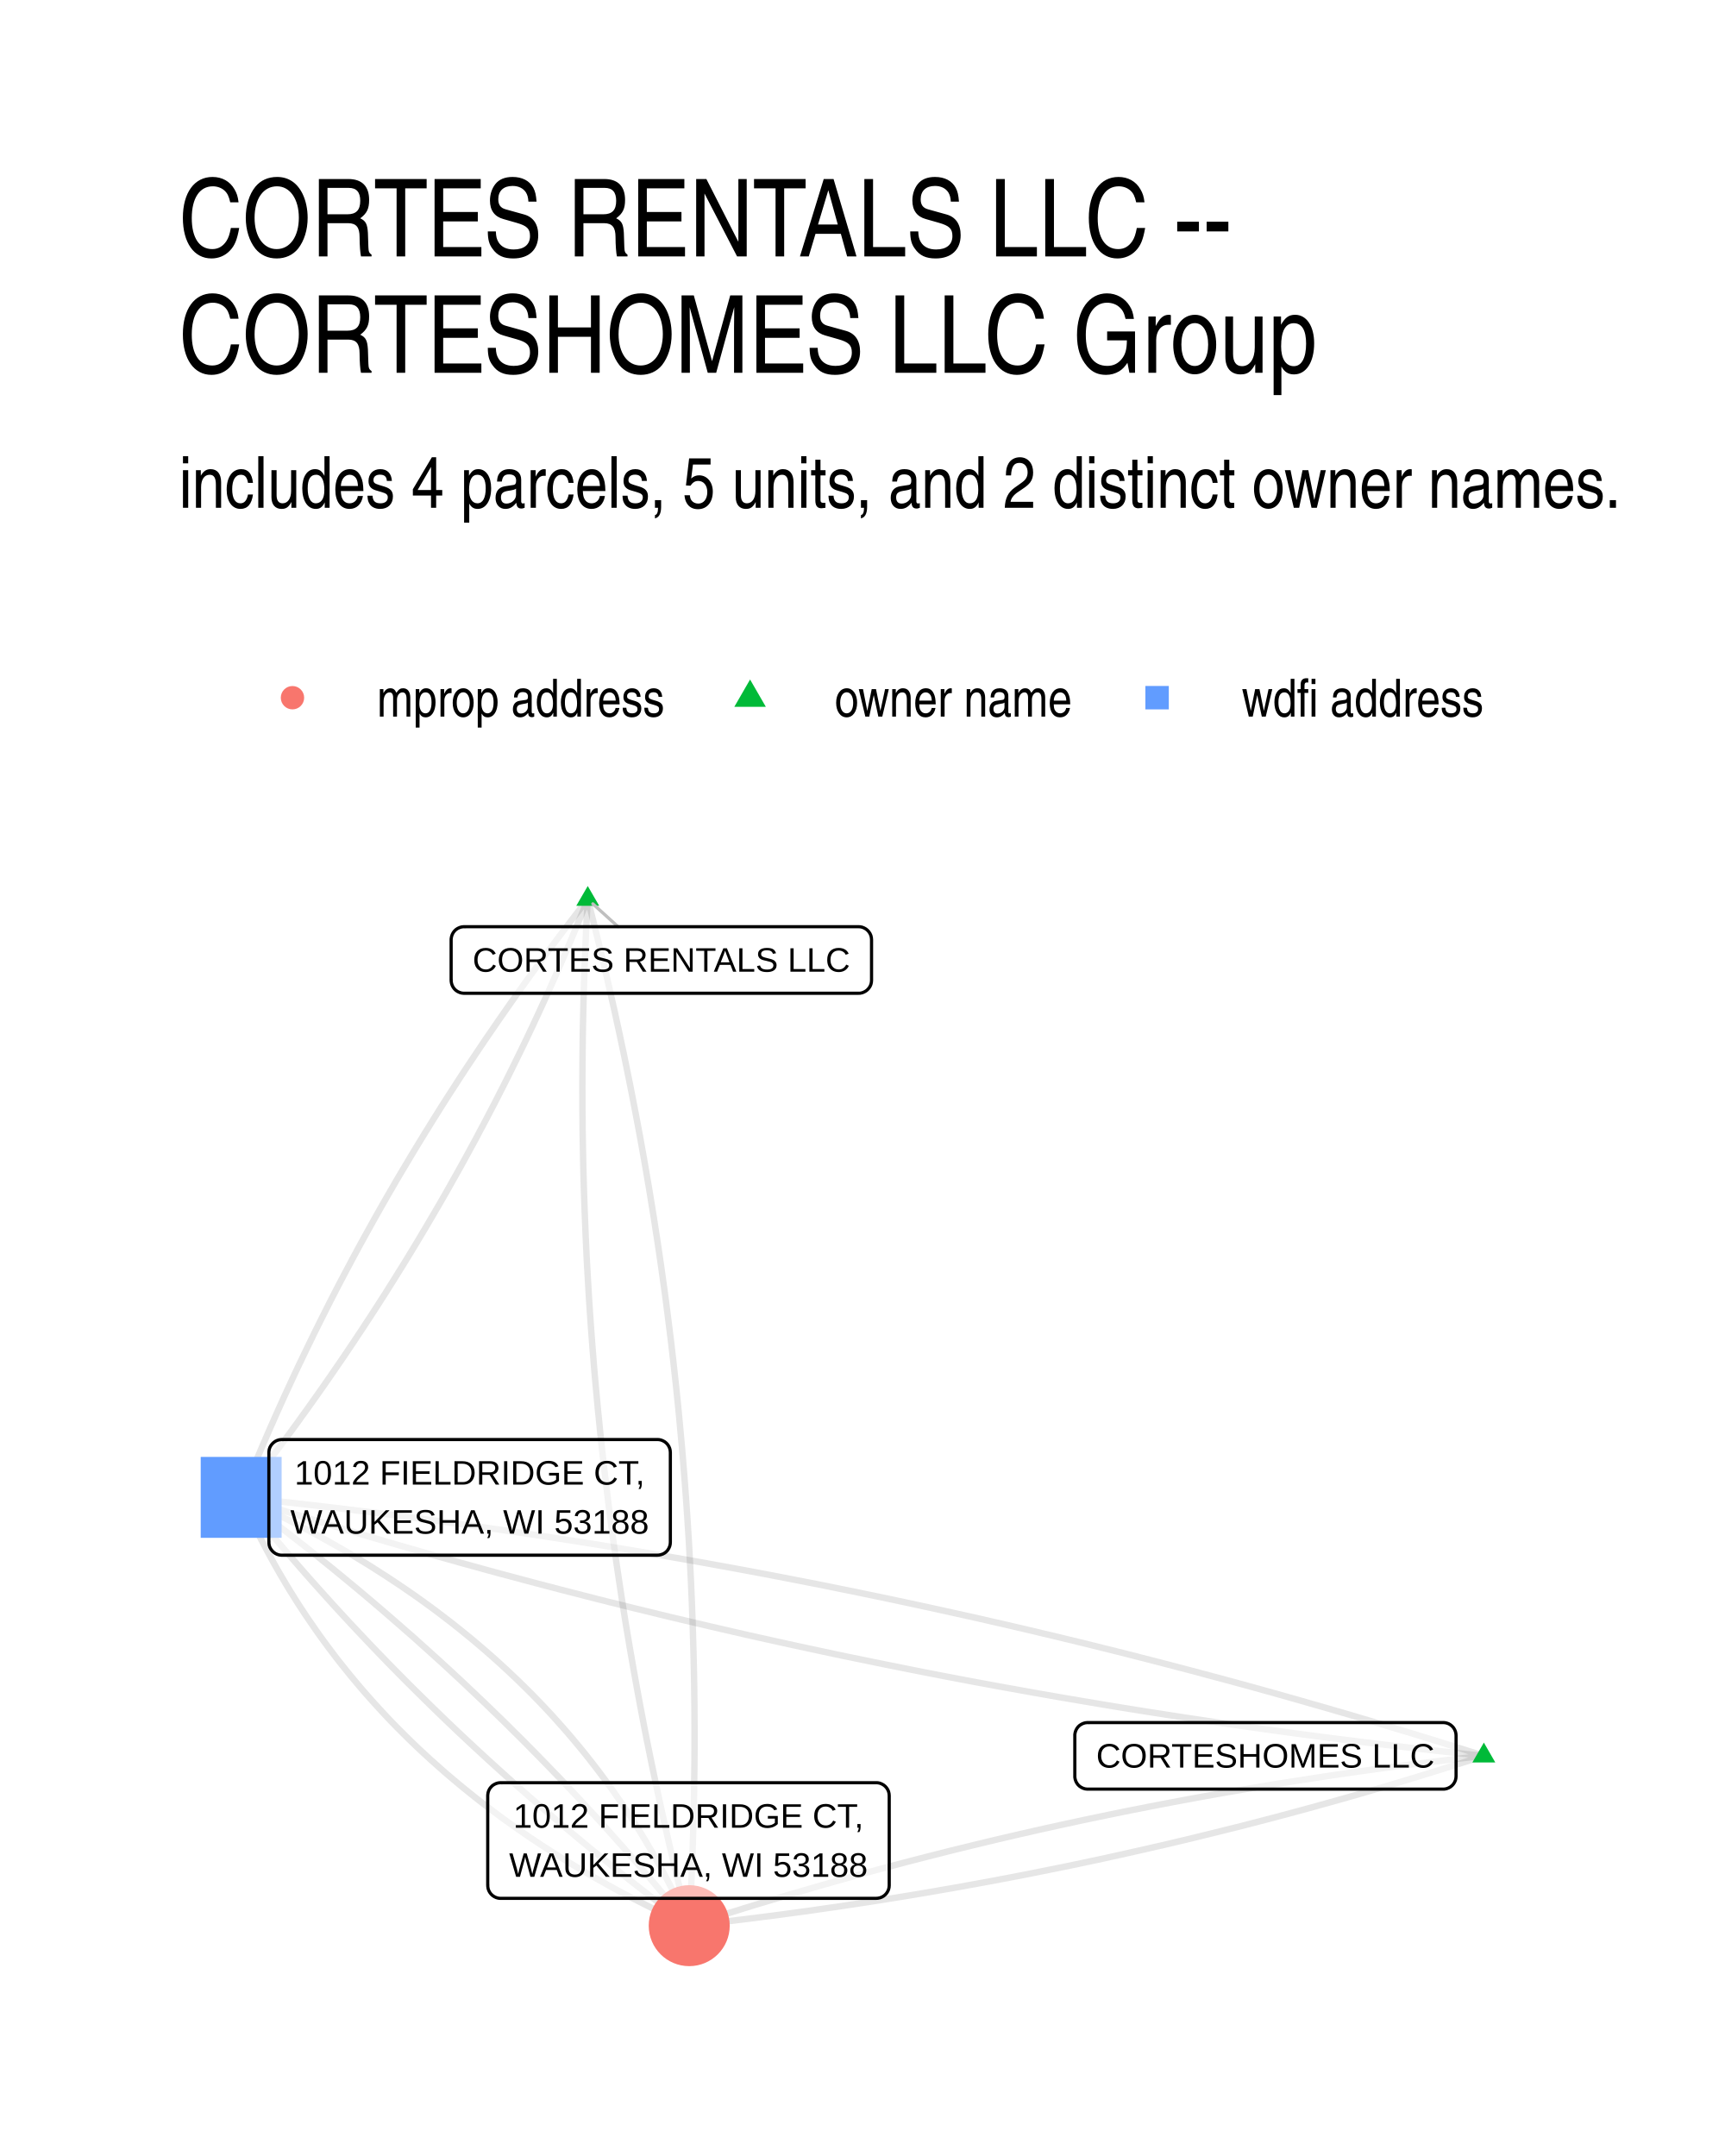
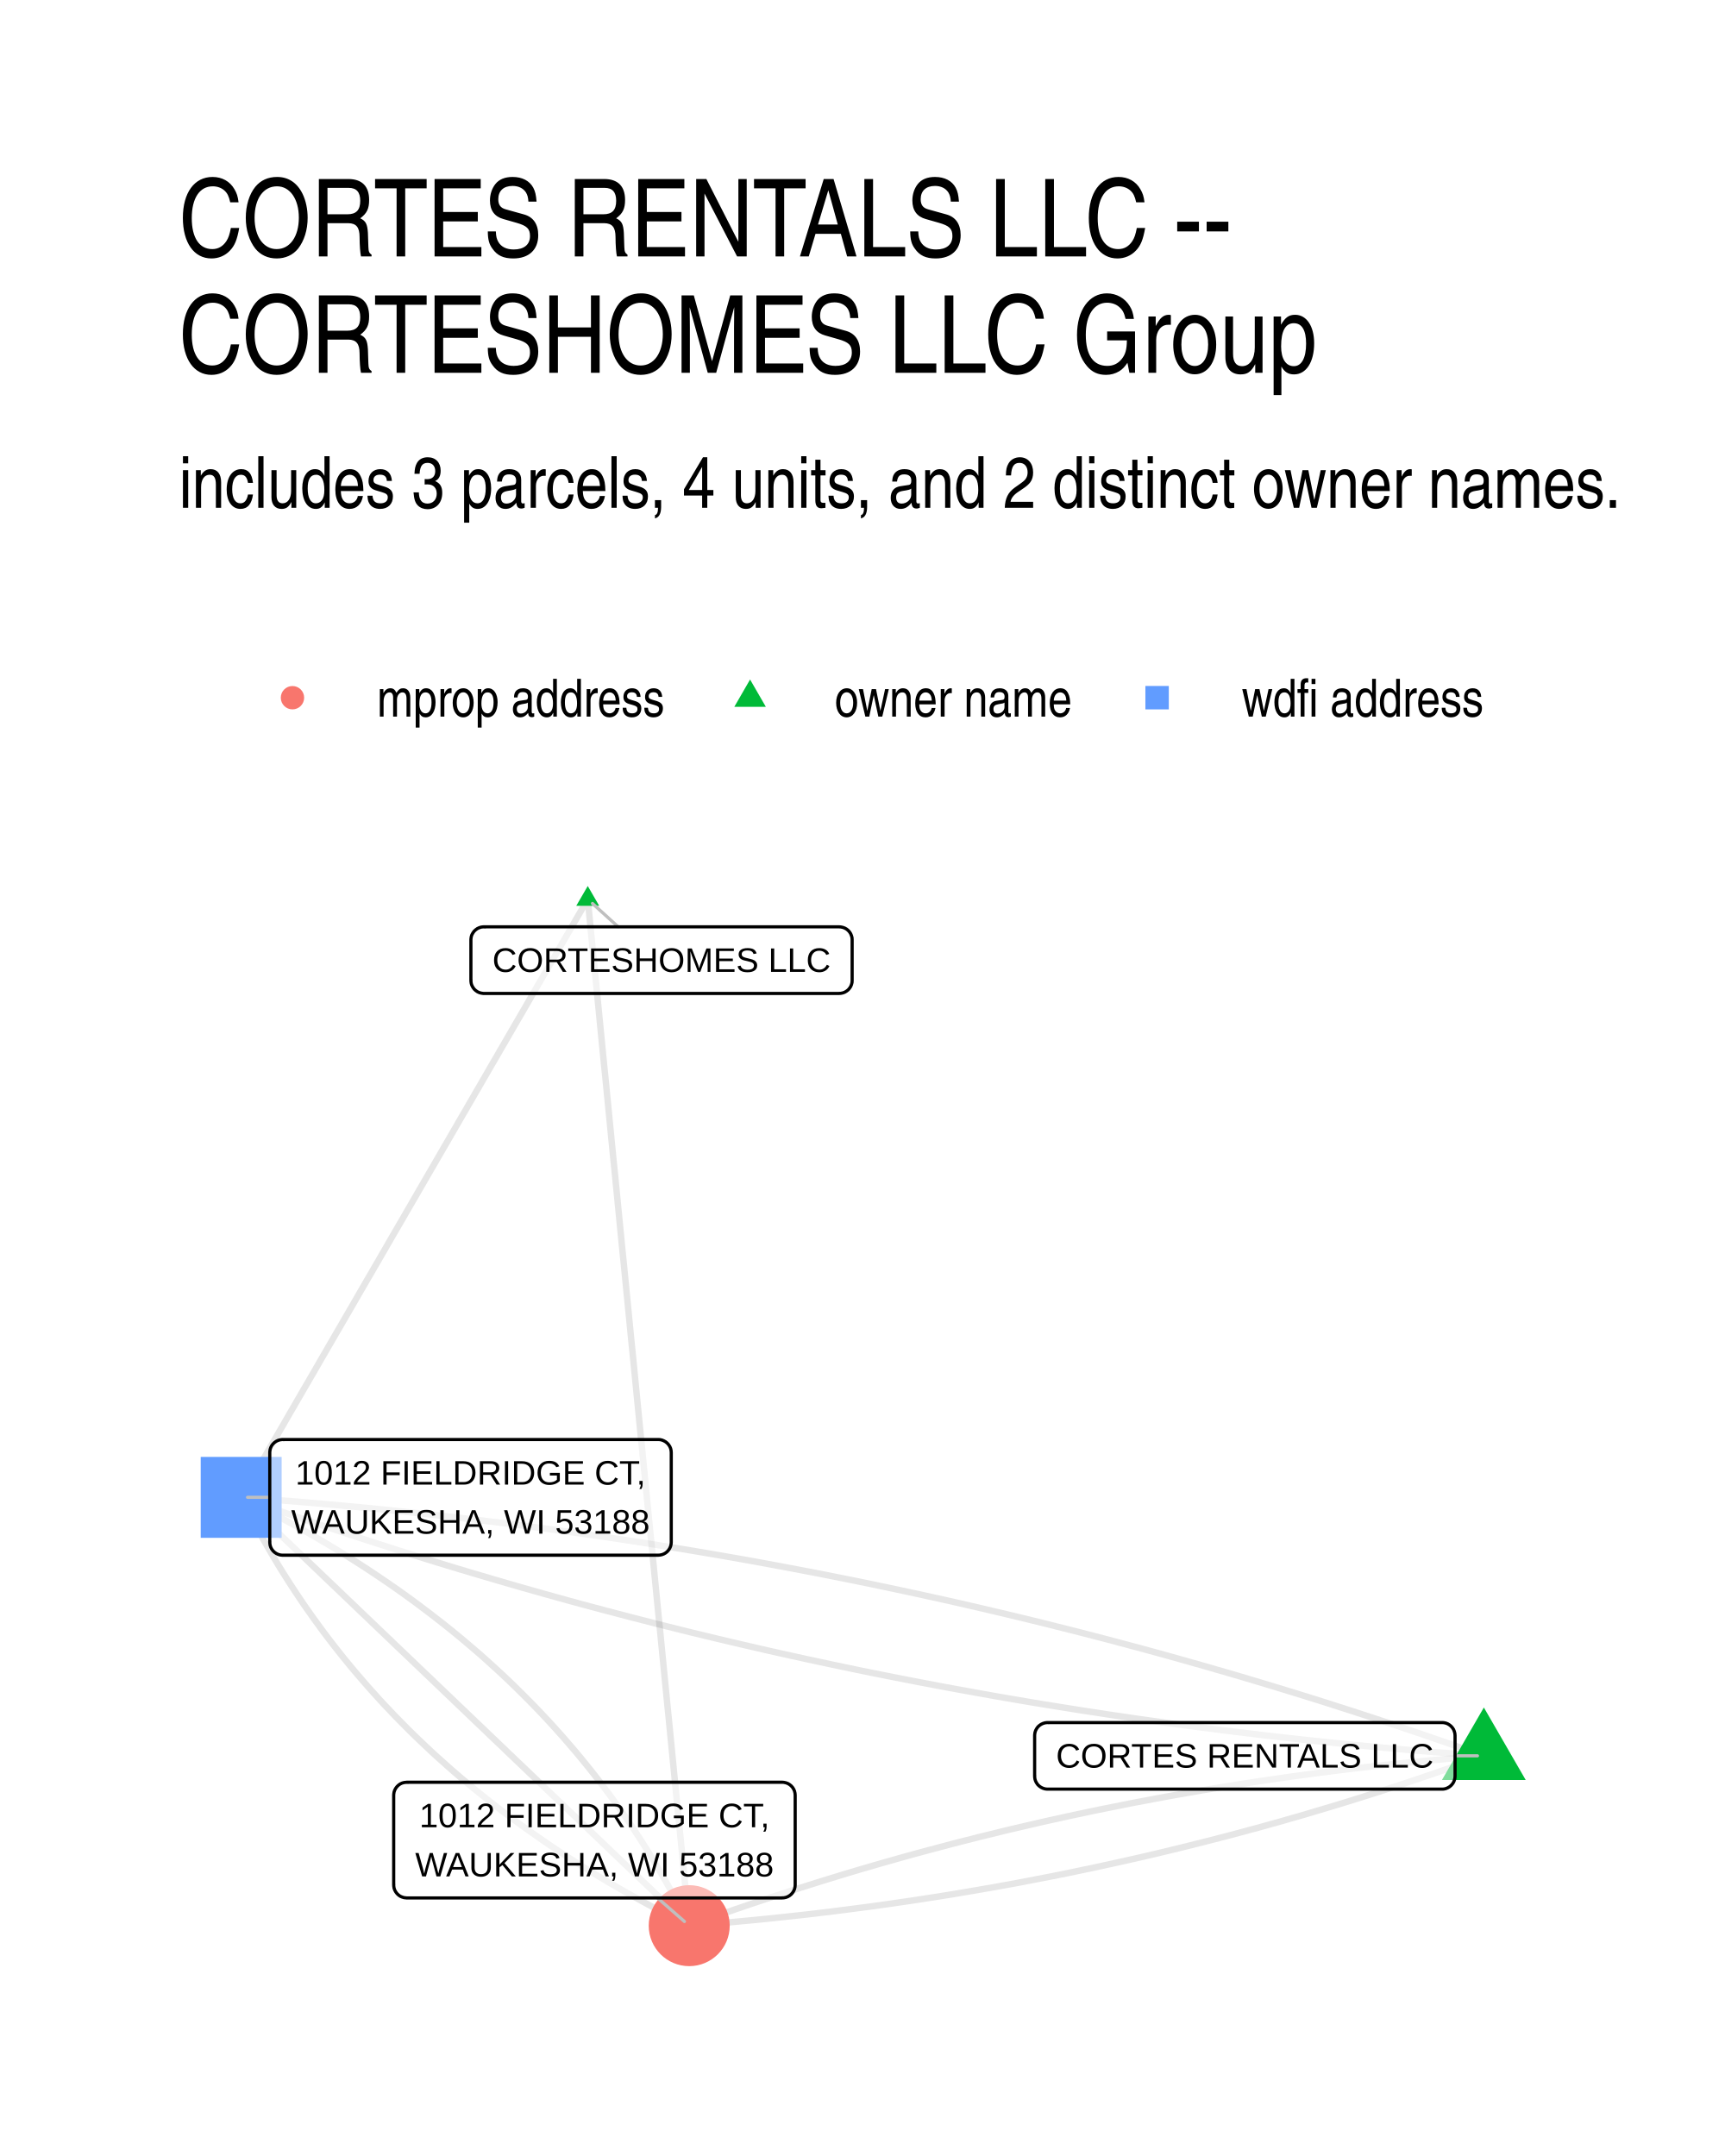
<svg xmlns="http://www.w3.org/2000/svg" width="384" height="480" viewBox="0 0 288 360">
  <g class="svglite">
    <defs>
-       <style>.svglite polyline,.svglite polygon,.svglite path,.svglite circle{fill:none;stroke:#000000;stroke-linecap:round;stroke-linejoin:round;stroke-miterlimit:10.00}.svglite text{white-space:pre}.svglite g.glyphgroup path{fill:inherit;stroke:none}</style>
+       <style>.svglite line,.svglite polyline,.svglite polygon,.svglite path,.svglite circle{fill:none;stroke:#000000;stroke-linecap:round;stroke-linejoin:round;stroke-miterlimit:10.00}.svglite text{white-space:pre}.svglite g.glyphgroup path{fill:inherit;stroke:none}</style>
    </defs>
    <rect width="100%" height="100%" style="stroke-linecap:round;stroke-linejoin:round;stroke-miterlimit:10.00;stroke:none;fill:#FFFFFF" />
    <defs>
      <clipPath id="cpMC4wMHwyODguMDB8MC4wMHwzNjAuMDA=">
        <path d="M0 0h288v360H0z" />
      </clipPath>
    </defs>
    <g clip-path="url(#cpMC4wMHwyODguMDB8MC4wMHwzNjAuMDA=)">
      <path d="M0 0h288v360H0z" style="stroke-width:1.07;stroke:none;fill:#FFFFFF" />
    </g>
    <defs>
      <clipPath id="cpMjkuODl8MjU4LjExfDE0MS41OHwzMzAuMTE=">
        <path d="M29.89 141.58h228.22v188.53H29.89z" />
      </clipPath>
    </defs>
    <g clip-path="url(#cpMjkuODl8MjU4LjExfDE0MS41OHwzMzAuMTE=)">
-       <path d="m247.74 293.18-1.39.16-1.38.15-1.38.16-1.38.16-1.38.17-1.38.17-1.38.17-1.38.17-1.38.17-1.37.18-1.38.18-1.37.18-1.38.19-1.37.19-1.37.19-1.37.2-1.37.19-1.37.2-1.37.2-1.37.21-1.36.21-1.37.21-1.36.21-1.37.22-1.36.21-1.36.23-1.36.22-1.36.23-1.36.23-1.36.23-1.36.23-1.35.24-1.36.24-1.35.24-1.36.25-1.35.25-1.35.25-1.35.25-1.35.26-1.35.26-1.35.26-1.35.27-1.34.26-1.35.27-1.34.28-1.35.27-1.34.28-1.34.28-1.34.28-1.34.29-1.34.29-1.34.29-1.34.3-1.33.29-1.34.3-1.33.31-1.34.3-1.33.31-1.33.31-1.33.31-1.33.32-1.33.32-1.33.32-1.33.33-1.33.32-1.32.33-1.33.34-1.32.33-1.32.34-1.32.34-1.33.34-1.32.35-1.32.35-1.31.35-1.32.35-1.32.36-1.31.36-1.32.36-1.31.37-1.32.37-1.31.37-1.31.37-1.31.38-1.31.38-1.31.38-1.3.38-1.31.39-1.31.39-1.3.39-1.31.39-1.3.4-1.3.4-1.3.41-1.3.4-1.3.41-1.3.41-1.3.42-1.3.41-1.29.42m132.67-28.36-2.03-.64-2.03-.64-2.03-.63-2.03-.64-2.04-.62-2.03-.63-2.04-.61-2.04-.62-2.04-.61-2.04-.6-2.04-.61-2.04-.59-2.05-.6-2.05-.58-2.04-.59-2.05-.58-2.05-.58-2.05-.57-2.06-.57-2.05-.56-2.06-.56-2.06-.55-2.05-.55-2.06-.55-2.07-.54-2.06-.54-2.06-.53-2.07-.53-2.06-.53-2.07-.52-2.07-.51-2.07-.52-2.08-.51-2.07-.5-2.07-.5-2.08-.49-2.08-.5-2.08-.48-2.08-.49-2.08-.47-2.08-.48-2.09-.47-2.09-.46-2.08-.46-2.09-.46-2.09-.45-2.09-.45-2.1-.45-2.09-.44-2.1-.43-2.09-.44-2.1-.42-2.1-.43-2.1-.42-2.11-.41-2.1-.41-2.11-.41-2.1-.4-2.11-.4-2.11-.39-2.11-.39-2.11-.38-2.12-.39-2.11-.37-2.12-.37-2.11-.37-2.12-.37-2.12-.36-2.13-.35-2.12-.35-2.12-.35-2.13-.34-2.13-.34-2.13-.33-2.13-.33-2.13-.33-2.13-.32-2.13-.32-2.14-.31-2.14-.31-2.13-.3-2.14-.3-2.15-.3-2.14-.29-2.14-.29-2.15-.28-2.14-.28-2.15-.28-2.15-.27-2.15-.26-2.15-.26-2.16-.26-2.15-.26-2.16-.24-2.15-.25-2.16-.24-2.16-.24-2.17-.23-2.16-.23" style="stroke-width:1.07;stroke:#000000;stroke-opacity:0.10;stroke-linecap:butt" />
-       <path d="m98.13 150.15-.1 1.75-.09 1.74-.09 1.75-.07 1.75-.08 1.74-.07 1.75-.06 1.75-.06 1.74-.05 1.75-.05 1.74-.04 1.75-.04 1.74-.03 1.75-.02 1.74-.02 1.74-.01 1.75-.01 1.74-.01 1.74.01 1.74v1.75l.02 1.74.01 1.74.03 1.74.03 1.74.03 1.74.04 1.74.05 1.74.05 1.74.06 1.74.06 1.73.07 1.74.07 1.74.08 1.74.08 1.73.09 1.74.1 1.74.1 1.73.1 1.74.11 1.73.12 1.74.12 1.73.13 1.74.13 1.73.14 1.73.14 1.74.15 1.73.16 1.73.16 1.73.16 1.73.18 1.73.17 1.74.18 1.73.19 1.73.2 1.73.19 1.73.21 1.73.21 1.72.21 1.73.22 1.73.23 1.73.23 1.73.23 1.72.25 1.73.24 1.73.26 1.72.26 1.73.26 1.72.27 1.73.27 1.72.28 1.73.29 1.72.29 1.73.3 1.72.3 1.72.31 1.72.31 1.73.32 1.72.32 1.72.33 1.72.33 1.72.34 1.72.35 1.72.35 1.72.36 1.72.36 1.72.37 1.72.37 1.72.38 1.72.38 1.71.39 1.72.39 1.72.4 1.72.41 1.71.41 1.72.42 1.71.42 1.72.43 1.71.43 1.72.44 1.71M98.13 150.15l-.74.95-.74.95-.73.95-.74.96-.72.95-.73.96-.72.96-.72.96-.71.96-.71.96-.71.96-.71.97-.7.96-.7.97-.69.96-.69.97-.69.97-.69.97-.68.98-.68.97-.68.97-.67.98-.67.98-.67.97-.66.98-.66.98-.66.99-.66.98-.65.98-.65.99-.64.98-.64.99-.64.99-.64.99-.63.99-.63.99-.62 1-.63.99-.61 1-.62.99-.61 1-.61 1-.61 1-.6 1-.6 1.01-.6 1-.6 1.01-.59 1-.58 1.01-.59 1.01-.58 1.01-.58 1.01-.57 1.01-.58 1.02-.56 1.01-.57 1.02-.56 1.01-.56 1.02-.56 1.02-.55 1.02-.55 1.02-.54 1.03-.55 1.02-.54 1.03-.54 1.02-.53 1.03-.53 1.03-.53 1.03-.52 1.03-.52 1.04-.52 1.03-.51 1.03-.52 1.04-.5 1.04-.51 1.04-.5 1.04-.5 1.04-.5 1.04-.49 1.04-.49 1.05-.48 1.04-.49 1.05-.48 1.05-.47 1.04-.48 1.06-.47 1.05-.46 1.05-.47 1.05-.46 1.06-.45 1.05-.46 1.06-.45 1.06-.45 1.06-.44 1.06-.44 1.06-.44 1.07-.44 1.06-.43 1.07-.43 1.06" style="stroke-width:1.07;stroke:#000000;stroke-opacity:0.10;stroke-linecap:butt" />
-       <path d="m247.74 293.18-1.3.42-1.29.42-1.3.41-1.3.42-1.3.4-1.3.41-1.3.4-1.3.4-1.31.4-1.3.4-1.31.39-1.3.39-1.31.39-1.31.38-1.31.38-1.3.38-1.32.38-1.31.37-1.31.37-1.31.37-1.32.36-1.31.37-1.32.36-1.31.35-1.32.36-1.32.35-1.32.35-1.32.34-1.32.35-1.32.34-1.32.34-1.33.33-1.32.33-1.33.33-1.33.33-1.32.32-1.33.33-1.33.32-1.33.31-1.33.32-1.33.31-1.34.3-1.33.31-1.34.3-1.33.3-1.34.3-1.33.29-1.34.3-1.34.29-1.34.28-1.34.29-1.35.28-1.34.28-1.34.27-1.35.27-1.34.27-1.35.27-1.35.27-1.34.26-1.35.26-1.35.25-1.35.26-1.36.25-1.35.25-1.35.24-1.36.25-1.35.24-1.36.23-1.36.24-1.35.23-1.36.23-1.36.23-1.36.22-1.37.22-1.36.22-1.36.22-1.37.21-1.36.21-1.37.21-1.36.2-1.37.21-1.37.19-1.37.2-1.37.2-1.37.19-1.38.19-1.37.18-1.37.19-1.38.18-1.38.17-1.37.18-1.38.17-1.38.17-1.38.17-1.38.16-1.38.16-1.38.16-1.39.16-1.38.15m132.67-28.36-2.16-.22-2.17-.24-2.16-.23-2.16-.24-2.15-.25-2.16-.25-2.15-.25-2.16-.26-2.15-.26-2.15-.27-2.15-.27-2.15-.27-2.14-.28-2.15-.28-2.14-.29-2.14-.29-2.15-.3-2.14-.3-2.13-.3-2.14-.31-2.14-.31-2.13-.32-2.13-.32-2.13-.33-2.13-.33-2.13-.33-2.13-.34-2.13-.34-2.12-.35-2.12-.35-2.13-.36-2.12-.36-2.12-.36-2.11-.37-2.12-.37-2.11-.38-2.12-.38-2.11-.38-2.11-.39-2.11-.39-2.11-.4-2.1-.4-2.11-.41-2.1-.41-2.11-.42-2.1-.42-2.1-.42-2.1-.43-2.09-.43-2.1-.43-2.09-.44-2.1-.45-2.09-.45-2.09-.45-2.09-.46-2.08-.46-2.09-.46-2.09-.47-2.08-.48-2.08-.48-2.08-.48-2.08-.49-2.08-.49-2.08-.49-2.07-.5-2.07-.51-2.08-.5-2.07-.52-2.07-.51-2.07-.52-2.06-.53-2.07-.53-2.06-.53-2.06-.54-2.07-.54-2.06-.55-2.05-.55-2.06-.55-2.06-.56-2.05-.57-2.06-.56-2.05-.58-2.05-.57-2.05-.58-2.04-.59-2.05-.59-2.05-.59-2.04-.6-2.04-.6-2.04-.6-2.04-.61-2.04-.62-2.04-.62-2.03-.62-2.04-.63-2.03-.63-2.03-.63-2.03-.64-2.03-.65" style="stroke-width:1.07;stroke:#000000;stroke-opacity:0.10;stroke-linecap:butt" />
-       <path d="m98.13 150.15.43 1.71.44 1.72.42 1.71.43 1.72.41 1.71.41 1.72.41 1.71.4 1.72.39 1.72.39 1.72.39 1.71.37 1.72.38 1.72.36 1.72.37 1.72.35 1.72.35 1.72.35 1.72.34 1.72.33 1.72.33 1.72.33 1.72.32 1.72.31 1.73.31 1.72.3 1.72.29 1.72.3 1.73.28 1.72.28 1.73.28 1.72.26 1.73.27 1.72.26 1.73.25 1.72.25 1.73.24 1.73.24 1.72.23 1.73.22 1.73.22 1.73.22 1.73.21 1.72.2 1.73.2 1.73.19 1.73.19 1.73.18 1.73.18 1.73.17 1.74.16 1.73.16 1.73.16 1.73.15 1.73.14 1.74.14 1.73.13 1.73.13 1.74.12 1.73.12 1.74.11 1.73.11 1.74.1 1.73.09 1.74.09 1.74.09 1.73.07 1.74.08 1.74.06 1.74.07 1.73.05 1.74.05 1.74.05 1.74.04 1.74.04 1.74.03 1.74.02 1.74.02 1.74.01 1.74.01 1.74v3.49l-.01 1.74-.02 1.74-.02 1.75-.02 1.74-.03 1.75-.04 1.74-.04 1.75-.05 1.74-.05 1.75-.06 1.74-.06 1.75-.07 1.74-.07 1.75-.08 1.75-.09 1.75-.09 1.74-.09 1.75M98.13 150.15l-.43 1.06-.43 1.07-.44 1.06-.44 1.07-.44 1.06-.44 1.06-.45 1.06-.45 1.06-.46 1.06-.46 1.05-.46 1.06-.46 1.05-.47 1.05-.47 1.06-.47 1.05-.48 1.04-.48 1.05-.48 1.05-.49 1.04-.48 1.05-.5 1.04-.49 1.04-.5 1.05-.5 1.03-.51 1.04-.51 1.04-.51 1.04-.51 1.03-.52 1.04-.52 1.03-.53 1.03-.52 1.03-.53 1.03-.54 1.03-.53 1.02-.54 1.03-.55 1.02-.54 1.03-.55 1.02-.56 1.02-.55 1.02-.56 1.02-.56 1.01-.57 1.02-.57 1.01-.57 1.02-.57 1.01-.58 1.01-.58 1.01-.59 1.01-.59 1.01-.59 1-.59 1.01-.6 1-.6 1.01-.6 1-.61 1-.61 1-.61 1-.62.99-.62 1-.62.99-.63 1-.62.99-.64.99-.63.99-.64.99-.64.99-.65.98-.64.99-.66.98-.65.99-.66.98-.66.98-.66.98-.67.97-.67.98-.67.98-.68.97-.68.98-.68.97-.69.97-.69.97-.69.97-.7.96-.69.97-.71.97-.7.96-.71.96-.71.96-.72.96-.71.96-.73.96-.72.96-.73.95-.73.96-.73.95-.74.95-.74.95" style="stroke-width:1.07;stroke:#000000;stroke-opacity:0.10;stroke-linecap:butt" />
-       <path d="m40.26 250.02.42.95.43.94.44.94.44.94.45.92.45.93.46.92.47.91.48.91.48.91.49.9.5.9.5.89.51.89.52.88.52.88.53.88.54.86.54.87.55.86.56.85.57.86.57.84.58.84.58.84.59.83.6.83.61.83.61.81.62.82.62.81.64.8.64.8.64.8.66.79.66.79.66.78.68.78.68.77.69.77.69.76.7.76.71.76.71.75.72.74.73.74.74.74.74.73.75.73.75.72.77.72.77.71.77.71.79.7.79.7.79.7.81.69.81.68.81.68.83.68.83.67.83.67.85.66.85.66.86.65.86.65.87.65.88.64.89.63.89.63.9.63.9.62.92.62.92.61.92.61.94.6.94.6.94.59.96.59.96.59.96.58.98.57.98.57.99.57.99.56 1 .56 1.01.55 1.01.55 1.03.54 1.02.54 1.04.53 1.04.53 1.05.53 1.06.52 1.06.52 1.07.51 1.07.5 1.09.5 1.09.5" style="stroke-width:1.07;stroke:#000000;stroke-opacity:0.10;stroke-linecap:butt" />
-       <path d="m40.26 250.02.65.8.64.8.65.79.65.79.66.8.65.79.66.78.66.79.66.79.67.78.66.78.67.78.67.78.68.78.67.77.68.78.68.77.68.77.69.77.69.77.69.77.69.76.69.77.7.76.7.76.7.76.7.76.71.75.71.76.71.75.71.75.71.75.72.75.72.75.72.74.72.75.73.74.73.74.73.74.73.74.74.73.74.74.74.73.74.73.74.73.75.73.75.73.75.72.75.73.76.72.75.72.76.72.77.72.76.71.77.72.77.71.77.71.77.71.78.71.78.71.78.7.78.71.79.7.78.7.79.7.8.7.79.7.8.69.8.69.8.7.8.69.81.68.8.69.81.69.82.68.81.68.82.69.82.68.82.67.82.68.83.67.83.68.83.67.83.67.84.67.83.67.84.66.85.67.84.66.85.66.85.66.85.66.85.65.86.66.85.65.86.66.87.65.86.64.87.65" style="stroke-width:1.07;stroke:#000000;stroke-opacity:0.10;stroke-linecap:butt" />
-       <path d="m40.26 250.02.87.65.86.65.87.65.86.65.85.66.86.65.85.66.85.66.85.66.85.66.84.66.85.66.84.67.83.67.84.67.83.67.83.67.83.67.83.68.82.67.82.68.82.68.82.68.81.68.82.69.81.68.8.69.81.69.8.69.8.69.8.7.8.69.79.7.8.69.79.7.78.7.79.71.78.7.78.71.78.7.78.71.77.71.77.71.77.72.77.71.76.72.76.72.76.72.76.72.76.72.75.72.75.73.75.73.75.72.74.73.74.74.74.73.74.73.74.74.73.74.73.74.73.74.72.74.73.74.72.75.72.75.72.74.71.75.71.76.71.75.71.75.71.76.7.76.7.76.7.76.7.76.69.76.69.77.69.76.69.77.68.77.69.77.68.78.68.77.67.78.68.78.67.77.67.78.66.79.67.78.66.79.66.78.66.79.65.79.66.79.65.79.65.8.64.79.65.8" style="stroke-width:1.07;stroke:#000000;stroke-opacity:0.10;stroke-linecap:butt" />
-       <path d="m40.26 250.02 1.09.5 1.08.5 1.08.51 1.07.51 1.06.52 1.06.52 1.05.52 1.04.53 1.04.54 1.02.53 1.03.55 1.01.55 1.01.55 1 .56.99.56.99.56.98.57.98.58.96.58.96.58.96.59.94.6.94.6.94.6.92.61.92.61.92.62.9.62.9.62.89.63.89.64.88.64.87.64.86.65.86.66.85.65.85.67.83.66.83.68.83.67.81.68.81.69.81.69.79.69.79.7.79.71.77.71.77.71.76.72.76.72.75.73.74.73.74.73.72.74.73.75.71.75.71.75.7.76.69.77.69.77.68.77.68.78.66.78.66.79.66.79.64.79.64.8.63.81.63.81.62.81.61.82.61.82.6.83.59.83.58.84.58.84.57.85.57.85.56.86.55.86.54.86.54.87.53.87.52.88.52.89.51.88.5.9.5.89.49.9.48.91.48.91.47.92.46.92.45.92.45.93.44.93.44.94.43.94.42.95" style="stroke-width:1.07;stroke:#000000;stroke-opacity:0.10;stroke-linecap:butt" />
-       <path d="m247.74 290.97 1.91 3.32h-3.83zM98.13 147.94l1.91 3.31h-3.83z" style="stroke-width:0.71;stroke:none;fill:#00BA38" />
+       <path d="m247.74 293.18-1.4.11-1.4.12-1.4.11-1.39.12-1.39.13-1.4.12-1.39.13-1.39.14-1.39.14-1.39.14-1.38.14-1.39.15-1.39.15-1.38.16-1.38.16-1.38.16-1.38.17-1.38.17-1.38.18-1.37.17-1.38.19-1.37.18-1.38.19-1.37.19-1.37.2-1.37.2-1.36.2-1.37.21-1.37.21-1.36.21-1.36.22-1.36.22-1.36.23-1.36.22-1.36.24-1.36.23-1.35.24-1.36.24-1.35.25-1.35.25-1.36.26-1.35.25-1.34.26-1.35.27-1.35.27-1.34.27-1.35.27-1.34.28-1.34.29-1.34.28-1.34.29-1.34.3-1.33.29-1.34.3-1.33.31-1.34.31-1.33.31-1.33.31-1.33.32-1.32.33-1.33.32-1.33.33-1.32.34-1.33.33-1.32.34-1.32.35-1.32.35-1.32.35-1.31.35-1.32.36-1.31.36-1.32.37-1.31.37-1.31.37-1.31.38-1.31.38-1.31.38-1.3.39-1.31.39-1.3.4-1.31.4-1.3.4-1.3.41-1.3.41-1.3.41-1.29.42-1.3.42-1.29.42-1.3.43-1.29.43-1.29.43-1.29.44-1.29.44-1.28.45-1.29.45-1.29.45-1.28.46-1.28.46-1.28.46m132.67-28.36-2.01-.71-2.01-.71-2.01-.7-2.01-.69-2.01-.7-2.02-.68-2.01-.68-2.02-.67-2.02-.67-2.02-.66-2.03-.66-2.03-.65-2.02-.65-2.03-.64-2.03-.63-2.04-.63-2.03-.62-2.04-.62-2.04-.61-2.04-.61-2.04-.6-2.05-.59-2.04-.59-2.05-.58-2.05-.58-2.05-.57-2.06-.57-2.05-.56-2.06-.55-2.06-.55-2.06-.55-2.06-.53-2.07-.54-2.06-.52-2.07-.52-2.07-.52-2.07-.51-2.08-.5-2.07-.5-2.08-.49-2.08-.49-2.08-.48-2.08-.48-2.09-.47-2.09-.46-2.08-.46-2.09-.45-2.1-.45-2.09-.44-2.1-.44-2.09-.43-2.1-.42-2.1-.42-2.11-.42-2.1-.4-2.11-.4-2.11-.4-2.11-.39-2.11-.39-2.11-.38-2.12-.37-2.12-.37-2.12-.36-2.12-.36-2.12-.35-2.13-.34-2.12-.34-2.13-.34-2.13-.33-2.13-.32-2.14-.32-2.14-.31-2.13-.3-2.14-.3-2.14-.3-2.15-.29-2.14-.28-2.15-.28-2.15-.27-2.15-.26-2.15-.27-2.16-.25-2.15-.25-2.16-.24-2.16-.24-2.16-.23-2.16-.23-2.17-.22-2.17-.22-2.17-.21-2.17-.2-2.17-.2-2.17-.19-2.18-.19-2.18-.18-2.18-.17-2.18-.17-2.18-.17-2.19-.16" style="stroke-width:1.07;stroke:#000000;stroke-opacity:0.10;stroke-linecap:butt" />
+       <path d="m98.13 150.15.17 1.73.17 1.73.17 1.73.17 1.73.17 1.73.17 1.73.17 1.74.18 1.73.17 1.73.17 1.73.17 1.73.17 1.73.17 1.73.17 1.73.17 1.74.17 1.73.18 1.73.17 1.73.17 1.73.17 1.73.17 1.73.17 1.73.17 1.74.17 1.73.17 1.73.18 1.73.17 1.73.17 1.73.17 1.73.17 1.73.17 1.74.17 1.73.17 1.73.17 1.73.18 1.73.17 1.73.17 1.73.17 1.74.17 1.73.17 1.73.17 1.73.17 1.73.17 1.73.18 1.73.17 1.73.17 1.74.17 1.73.17 1.73.17 1.73.17 1.73.17 1.73.17 1.73.18 1.73.17 1.74.17 1.73.17 1.73.17 1.73.17 1.73.17 1.73.17 1.73.17 1.73.18 1.74.17 1.73.17 1.73.17 1.73.17 1.73.17 1.73.17 1.73.17 1.73.18 1.74.17 1.73.17 1.73.17 1.73.17 1.73.17 1.73.17 1.73.17 1.73.17 1.74.18 1.73.17 1.73.17 1.73.17 1.73.17 1.73.17 1.73.17 1.73.17 1.74.17 1.73.18 1.73.17 1.73.17 1.73.17 1.73.17 1.73.17 1.73.17 1.74.17 1.73.17 1.73.18 1.73.17 1.73.17 1.73M98.13 150.15l-.59 1.01-.58 1-.59 1.01-.58 1.01-.59 1.01-.58 1.01-.59 1.01-.58 1.01-.58 1.01-.59 1.01-.58 1-.59 1.01-.58 1.01-.59 1.01-.58 1.01-.59 1.01-.58 1.01-.58 1.01-.59 1.01-.58 1-.59 1.01-.58 1.01-.59 1.01-.58 1.01-.59 1.01-.58 1.01-.59 1.01-.58 1-.58 1.01-.59 1.01-.58 1.01-.59 1.01-.58 1.01-.59 1.01-.58 1.01-.59 1.01-.58 1-.58 1.01-.59 1.01-.58 1.01-.59 1.01-.58 1.01-.59 1.01-.58 1.01-.59 1.01-.58 1-.58 1.01-.59 1.01-.58 1.01-.59 1.01-.58 1.01-.59 1.01-.58 1.01-.59 1.01-.58 1-.59 1.01-.58 1.01-.58 1.01-.59 1.01-.58 1.01-.59 1.01-.58 1.01-.59 1-.58 1.01-.59 1.01-.58 1.01-.58 1.01-.59 1.01-.58 1.01-.59 1.01-.58 1.01-.59 1-.58 1.01-.59 1.01-.58 1.01-.59 1.01-.58 1.01-.58 1.01-.59 1.01-.58 1.01-.59 1-.58 1.01-.59 1.01-.58 1.01-.59 1.01-.58 1.01-.58 1.01-.59 1.01-.58 1-.59 1.01-.58 1.01-.59 1.01-.58 1.01-.59 1.01-.58 1.01-.58 1.01-.59 1.01-.58 1-.59 1.01" style="stroke-width:1.07;stroke:#000000;stroke-opacity:0.10;stroke-linecap:butt" />
+       <path d="m247.74 293.18-1.28.47-1.29.46-1.28.46-1.28.45-1.29.45-1.29.44-1.29.45-1.28.43-1.3.44-1.29.43-1.29.43-1.3.42-1.29.42-1.3.42-1.3.41-1.3.41-1.3.41-1.3.4-1.3.4-1.3.39-1.31.39-1.31.39-1.3.39-1.31.38-1.31.37-1.31.38-1.32.37-1.31.36-1.31.37-1.32.35-1.32.36-1.32.35-1.32.35-1.32.34-1.32.34-1.32.34-1.33.33-1.32.33-1.33.33-1.33.32-1.33.32-1.33.32-1.33.31-1.33.31-1.34.3-1.33.3-1.34.3-1.34.29-1.33.29-1.34.29-1.35.28-1.34.28-1.34.28-1.35.27-1.34.27-1.35.26-1.35.26-1.35.26-1.35.26-1.35.25-1.35.24-1.36.25-1.35.23-1.36.24-1.36.23-1.36.23-1.36.23-1.36.22-1.36.22-1.37.21-1.36.21-1.37.21-1.37.2-1.37.2-1.37.2-1.37.19-1.37.19-1.38.18-1.37.18-1.38.18-1.37.17-1.38.18-1.38.16-1.38.17-1.39.16-1.38.15-1.38.15-1.39.15-1.39.15-1.38.14-1.39.14-1.39.13-1.4.13-1.39.13-1.39.12-1.4.12-1.4.12-1.39.11-1.4.11m132.67-28.36-2.19-.15-2.18-.17-2.18-.17-2.18-.17-2.18-.19-2.18-.18-2.17-.19-2.17-.2-2.17-.21-2.17-.21-2.17-.21-2.17-.22-2.16-.23-2.16-.23-2.16-.24-2.16-.24-2.15-.25-2.16-.26-2.15-.26-2.15-.26-2.15-.28-2.15-.27-2.14-.29-2.15-.28-2.14-.3-2.14-.3-2.13-.3-2.14-.32-2.14-.31-2.13-.33-2.13-.32-2.13-.34-2.12-.34-2.13-.34-2.12-.35-2.12-.36-2.12-.36-2.12-.37-2.12-.38-2.11-.38-2.11-.38-2.11-.39-2.11-.4-2.11-.4-2.1-.41-2.11-.41-2.1-.42-2.1-.42-2.09-.43-2.1-.44-2.09-.44-2.1-.45-2.09-.45-2.08-.46-2.09-.46-2.09-.47-2.08-.48-2.08-.48-2.08-.49-2.08-.49-2.07-.5-2.08-.5-2.07-.51-2.07-.52-2.07-.52-2.06-.53-2.07-.53-2.06-.54-2.06-.54-2.06-.55-2.06-.55-2.05-.56-2.06-.57-2.05-.57-2.05-.58-2.05-.58-2.04-.59-2.05-.6-2.04-.6-2.04-.6-2.04-.61-2.04-.62-2.03-.62-2.04-.63-2.03-.64-2.03-.63-2.02-.65-2.03-.65-2.03-.66-2.02-.66-2.02-.67-2.02-.67-2.01-.68-2.02-.69-2.01-.69-2.01-.69-2.01-.71-2.01-.7-2.01-.72" style="stroke-width:1.07;stroke:#000000;stroke-opacity:0.10;stroke-linecap:butt" />
+       <path d="m40.26 250.02.46.93.46.91.48.92.47.91.48.9.49.91.5.89.5.9.51.89.51.88.52.89.52.87.53.88.54.87.55.86.54.86.56.86.56.85.57.85.57.85.58.84.59.83.59.84.6.82.6.83.61.82.62.82.62.81.63.81.63.8.64.8.65.8.65.79.66.79.67.78.67.78.67.77.69.78.69.76.69.77.7.76.71.75.71.75.72.75.73.74.73.74.73.73.75.74.75.72.75.72.77.72.76.72.78.71.78.7.78.7.79.7.8.7.81.69.81.68.81.68.83.68.82.67.84.67.84.67.85.66.85.66.86.65.86.65.87.64.88.65.88.63.89.63.9.63.9.63.9.62.92.61.92.62.92.6.93.61.94.6.95.59.95.6.95.58.96.59.97.58.97.57.98.57.99.57.99.56 1 .56 1.01.56 1.01.55 1.01.55 1.02.54 1.03.54 1.04.53 1.04.53 1.05.53 1.05.52" style="stroke-width:1.07;stroke:#000000;stroke-opacity:0.10;stroke-linecap:butt" />
+       <path d="m40.26 250.02.76.73.75.72.76.72.75.72.76.73.76.72.75.72.76.72.75.73.76.72.75.72.76.72.75.72.76.73.76.72.75.72.76.72.75.73.76.72.75.72.76.72.76.73.75.72.76.72.75.72.76.73.75.72.76.72.75.72.76.73.76.72.75.72.76.72.75.73.76.72.75.72.76.72.76.73.75.72.76.72.75.72.76.72.75.73.76.72.75.72.76.72.76.73.75.72.76.72.75.72.76.73.75.72.76.72.76.72.75.73.76.72.75.72.76.72.75.73.76.72.75.72.76.72.76.73.75.72.76.72.75.72.76.73.75.72.76.72.75.72.76.72.76.73.75.72.76.72.75.72.76.73.75.72.76.72.76.72.75.73.76.72.75.72.76.72.75.73.76.72.75.72.76.72.76.73.75.72.76.72.75.72.76.73.75.72.76.72.76.72.75.73.76.72.75.72.76.72" style="stroke-width:1.07;stroke:#000000;stroke-opacity:0.10;stroke-linecap:butt" />
+       <path d="m40.26 250.02 1.05.53 1.05.52 1.04.53 1.04.54 1.03.54 1.02.54 1.01.55 1.01.55 1.01.55 1 .56.99.56.98.57.98.57.98.58.97.58.96.58.95.59.95.59.95.6.94.6.93.6.92.61.92.61.91.62.91.62.9.62.9.63.89.63.88.64.88.64.87.65.86.65.86.65.85.66.85.66.84.66.84.67.82.67.83.68.81.68.81.69.81.69.8.69.79.7.78.7.78.71.78.71.76.71.77.72.75.72.75.73.74.73.74.74.73.73.73.75.72.74.71.76.71.75.7.76.69.76.69.77.69.77.67.78.67.78.67.78.66.79.65.79.65.8.64.8.63.8.63.81.62.81.62.82.61.82.6.82.6.83.59.83.59.84.58.84.57.84.57.85.56.86.55.85.55.86.55.87.53.87.54.87.52.88.52.88.51.89.51.89.5.89.5.9.48.9.49.91.47.91.47.91.47.92.46.92" style="stroke-width:1.07;stroke:#000000;stroke-opacity:0.10;stroke-linecap:butt" />
+       <path d="m247.74 285.11 6.99 12.11h-13.99zM98.13 147.94l1.91 3.31h-3.83z" style="stroke-width:0.71;stroke:none;fill:#00BA38" />
      <path d="M33.51 256.78h13.51v-13.51H33.51z" style="stroke-width:0.71;stroke:none;fill:#619CFF" />
      <circle cx="115.07" cy="321.54" r="6.76" style="stroke-width:0.71;stroke:none;fill:#F8766D" />
-       <path d="m103.19 154.74-4.21-3.82" style="fill:none;stroke-linecap:round;stroke-linejoin:round;stroke-miterlimit:10.00;stroke-width:0.53;stroke:#BFBFBF" />
-       <path d="M181.61 298.74h59.33-.09l.35-.01.34-.07.33-.13.3-.17.27-.22.23-.26.18-.29.14-.32.08-.34.03-.35h0v-6.79h0l-.03-.35-.08-.34-.14-.32-.18-.29-.23-.26-.27-.22-.3-.18-.33-.12-.34-.07-.26-.01h-59.33l.26.01-.35-.01-.35.04-.33.1-.31.15-.29.19-.25.24-.21.28-.16.31-.11.33-.06.34v6.97-.17.35l.06.34.11.33.16.31.21.28.25.24.29.19.31.15.33.1.35.04z" style="stroke-width:0.53;fill:#FFFFFF;fill-opacity:0.50" />
-       <text x="211.27" y="295.14" lengthAdjust="spacingAndGlyphs" style="font-size:5.69px;font-family:&quot;Liberation Sans&quot;" text-anchor="middle" textLength="56.45">CORTESHOMES LLC</text>
-       <path d="M77.48 165.85h65.87-.09l.35-.01.34-.07.32-.13.3-.17.27-.22.23-.26.19-.29.14-.32.08-.34.03-.35h0v-6.79h0l-.03-.35-.08-.34-.14-.32-.19-.29-.23-.26-.27-.22-.3-.17-.32-.13-.34-.07-.26-.01H77.48l.26.01-.34-.01-.35.04-.33.1-.32.15-.28.19-.25.24-.21.28-.16.31-.11.33-.06.34-.01.18v6.79l.01-.17v.35l.06.34.11.33.16.31.21.28.25.24.28.19.32.15.33.1.35.04z" style="stroke-width:0.53;fill:#FFFFFF;fill-opacity:0.50" />
-       <text x="110.42" y="162.25" lengthAdjust="spacingAndGlyphs" style="font-size:5.69px;font-family:&quot;Liberation Sans&quot;" text-anchor="middle" textLength="62.98">CORTES RENTALS LLC</text>
-       <path d="M47.05 259.68h62.71-.09l.35-.02.34-.07.33-.12.3-.17.27-.22.23-.26.18-.3.14-.32.08-.33.03-.35h0v-14.99h0l-.03-.35-.08-.34-.14-.32-.18-.29-.23-.26-.27-.22-.3-.17-.33-.13-.34-.07-.26-.01H47.05l.26.01-.34-.01-.35.04-.33.1-.32.15-.28.2-.25.24-.21.27-.17.31-.11.33-.05.34-.01.18v14.99l.01-.17v.34l.05.35.11.33.17.3.21.28.25.24.28.2.32.15.33.1.35.04z" style="stroke-width:0.53;fill:#FFFFFF;fill-opacity:0.50" />
-       <text x="78.41" y="247.89" lengthAdjust="spacingAndGlyphs" style="font-size:5.69px;font-family:&quot;Liberation Sans&quot;" text-anchor="middle" textLength="58.44">1012 FIELDRIDGE CT,</text>
-       <text x="78.41" y="256.08" lengthAdjust="spacingAndGlyphs" style="font-size:5.69px;font-family:&quot;Liberation Sans&quot;" text-anchor="middle" textLength="59.83">WAUKESHA, WI 53188</text>
-       <path d="M83.59 316.98h62.71-.09l.35-.02.34-.07.32-.12.3-.17.27-.22.23-.26.19-.3.14-.32.08-.33.03-.35h0v-14.99h0l-.03-.35-.08-.34-.14-.32-.19-.29-.23-.26-.27-.22-.3-.17-.32-.13-.34-.07-.26-.01H83.59l.26.01-.35-.01-.34.04-.34.1-.31.15-.29.19-.25.25-.21.27-.16.31-.11.33-.05.34-.01.18v14.99l.01-.18v.35l.05.35.11.33.16.3.21.28.25.24.29.2.31.15.34.1.34.04z" style="stroke-width:0.53;fill:#FFFFFF;fill-opacity:0.50" />
-       <text x="114.94" y="305.18" lengthAdjust="spacingAndGlyphs" style="font-size:5.69px;font-family:&quot;Liberation Sans&quot;" text-anchor="middle" textLength="58.44">1012 FIELDRIDGE CT,</text>
-       <text x="114.94" y="313.38" lengthAdjust="spacingAndGlyphs" style="font-size:5.69px;font-family:&quot;Liberation Sans&quot;" text-anchor="middle" textLength="59.83">WAUKESHA, WI 53188</text>
+       <path d="M242.93 293.18h3.74M103.21 154.76l-4.29-3.9m-53.88 99.16h-3.71m68.45 66.89 4.49 3.93" style="stroke-width:0.53;stroke:#BFBFBF" />
+       <path d="M174.9 298.74h65.87-.09l.35-.01.34-.07.32-.13.3-.17.27-.22.23-.26.19-.29.13-.32.09-.34.03-.35h0v-6.79h0l-.03-.35-.09-.34-.13-.32-.19-.29-.23-.26-.27-.22-.3-.18-.32-.12-.34-.07-.26-.01H174.9l.26.01-.35-.01-.34.04-.33.1-.32.15-.28.19-.26.24-.2.28-.17.31-.11.33-.05.34-.01.18v6.79l.01-.17v.35l.05.34.11.33.17.31.2.28.26.24.28.19.32.15.33.1.34.04z" style="stroke-width:0.53;fill:#FFFFFF;fill-opacity:0.50" />
+       <text x="207.83" y="295.14" lengthAdjust="spacingAndGlyphs" style="font-size:5.69px;font-family:&quot;Liberation Sans&quot;" text-anchor="middle" textLength="62.98">CORTES RENTALS LLC</text>
+       <path d="M80.78 165.88h59.33-.08l.35-.02.34-.07.32-.12.3-.18.27-.21.23-.27.19-.29.13-.32.09-.34.02-.34h0v-6.8h0l-.02-.35-.09-.33-.13-.32-.19-.3-.23-.26-.27-.22-.3-.17-.32-.12-.34-.07-.27-.02H80.78l.26.02-.35-.02-.34.04-.33.1-.32.15-.28.2-.26.24-.2.28-.17.3-.11.33-.05.35-.01.17v6.8l.01-.18v.35l.05.34.11.33.17.31.2.28.26.24.28.2.32.15.33.09.34.05z" style="stroke-width:0.53;fill:#FFFFFF;fill-opacity:0.50" />
+       <text x="110.45" y="162.28" lengthAdjust="spacingAndGlyphs" style="font-size:5.69px;font-family:&quot;Liberation Sans&quot;" text-anchor="middle" textLength="56.45">CORTESHOMES LLC</text>
+       <path d="M47.2 259.68h62.71-.09l.35-.02.34-.07.32-.12.3-.17.27-.22.23-.26.19-.3.14-.32.08-.33.03-.35h0v-14.99h0l-.03-.35-.08-.34-.14-.32-.19-.29-.23-.26-.27-.22-.3-.17-.32-.13-.34-.07-.26-.01H47.2l.26.01-.35-.01-.34.04-.34.1-.31.15-.29.2-.25.24-.21.27-.16.31-.11.33-.05.34-.01.18v14.99l.01-.17v.34l.05.35.11.33.16.3.21.28.25.24.29.2.31.15.34.1.34.04z" style="stroke-width:0.53;fill:#FFFFFF;fill-opacity:0.50" />
+       <text x="78.55" y="247.89" lengthAdjust="spacingAndGlyphs" style="font-size:5.69px;font-family:&quot;Liberation Sans&quot;" text-anchor="middle" textLength="58.44">1012 FIELDRIDGE CT,</text>
+       <text x="78.55" y="256.08" lengthAdjust="spacingAndGlyphs" style="font-size:5.69px;font-family:&quot;Liberation Sans&quot;" text-anchor="middle" textLength="59.83">WAUKESHA, WI 53188</text>
+       <path d="M67.89 316.91h62.71l-.09-.01.35-.01.34-.07.33-.12.3-.18.27-.22.23-.26.18-.29.14-.32.08-.34.03-.34h0v-15h0l-.03-.34-.08-.34-.14-.32-.18-.29-.23-.26-.27-.22-.3-.18-.33-.12-.34-.07-.26-.02H67.89l.26.02-.34-.01-.35.04-.33.09-.32.15-.28.2-.25.24-.21.28-.17.31-.11.33-.05.34-.01.17v15l.01-.18v.35l.05.34.11.33.17.31.21.28.25.24.28.2.32.14.33.1.35.04z" style="stroke-width:0.53;fill:#FFFFFF;fill-opacity:0.50" />
+       <text x="99.25" y="305.11" lengthAdjust="spacingAndGlyphs" style="font-size:5.69px;font-family:&quot;Liberation Sans&quot;" text-anchor="middle" textLength="58.44">1012 FIELDRIDGE CT,</text>
+       <text x="99.25" y="313.31" lengthAdjust="spacingAndGlyphs" style="font-size:5.69px;font-family:&quot;Liberation Sans&quot;" text-anchor="middle" textLength="59.83">WAUKESHA, WI 53188</text>
    </g>
    <g clip-path="url(#cpMC4wMHwyODguMDB8MC4wMHwzNjAuMDA=)">
      <circle cx="48.83" cy="116.5" r="1.95" style="stroke-width:0.71;stroke:none;fill:#F8766D" />
      <path d="m125.23 113.46 2.63 4.56h-5.26z" style="stroke-width:0.71;stroke:none;fill:#00BA38" />
      <path d="M191.23 118.45h3.91v-3.91h-3.91z" style="stroke-width:0.71;stroke:none;fill:#619CFF" />
      <text x="62.95" y="119.66" lengthAdjust="spacingAndGlyphs" style="font-size:8.80px;font-weight:0;font-family:&quot;Nimbus Sans Narrow&quot;" textLength="48.16">mprop address</text>
      <text x="139.35" y="119.66" lengthAdjust="spacingAndGlyphs" style="font-size:8.80px;font-weight:0;font-family:&quot;Nimbus Sans Narrow&quot;" textLength="39.72">owner name</text>
      <text x="207.31" y="119.66" lengthAdjust="spacingAndGlyphs" style="font-size:8.80px;font-weight:0;font-family:&quot;Nimbus Sans Narrow&quot;" textLength="40.5">wdfi address</text>
-       <text x="29.89" y="84.79" lengthAdjust="spacingAndGlyphs" style="font-size:12.00px;font-weight:0;font-family:&quot;Nimbus Sans Narrow&quot;" textLength="241.17">includes 4 parcels, 5 units, and 2 distinct owner names.</text>
+       <text x="29.89" y="84.79" lengthAdjust="spacingAndGlyphs" style="font-size:12.00px;font-weight:0;font-family:&quot;Nimbus Sans Narrow&quot;" textLength="241.17">includes 3 parcels, 4 units, and 2 distinct owner names.</text>
      <text x="29.89" y="42.81" lengthAdjust="spacingAndGlyphs" style="font-size:18.00px;font-weight:0;font-family:&quot;Nimbus Sans Narrow&quot;" textLength="182.02">CORTES RENTALS LLC --</text>
      <text x="29.89" y="62.25" lengthAdjust="spacingAndGlyphs" style="font-size:18.00px;font-weight:0;font-family:&quot;Nimbus Sans Narrow&quot;" textLength="196.8">CORTESHOMES LLC Group</text>
    </g>
  </g>
</svg>
